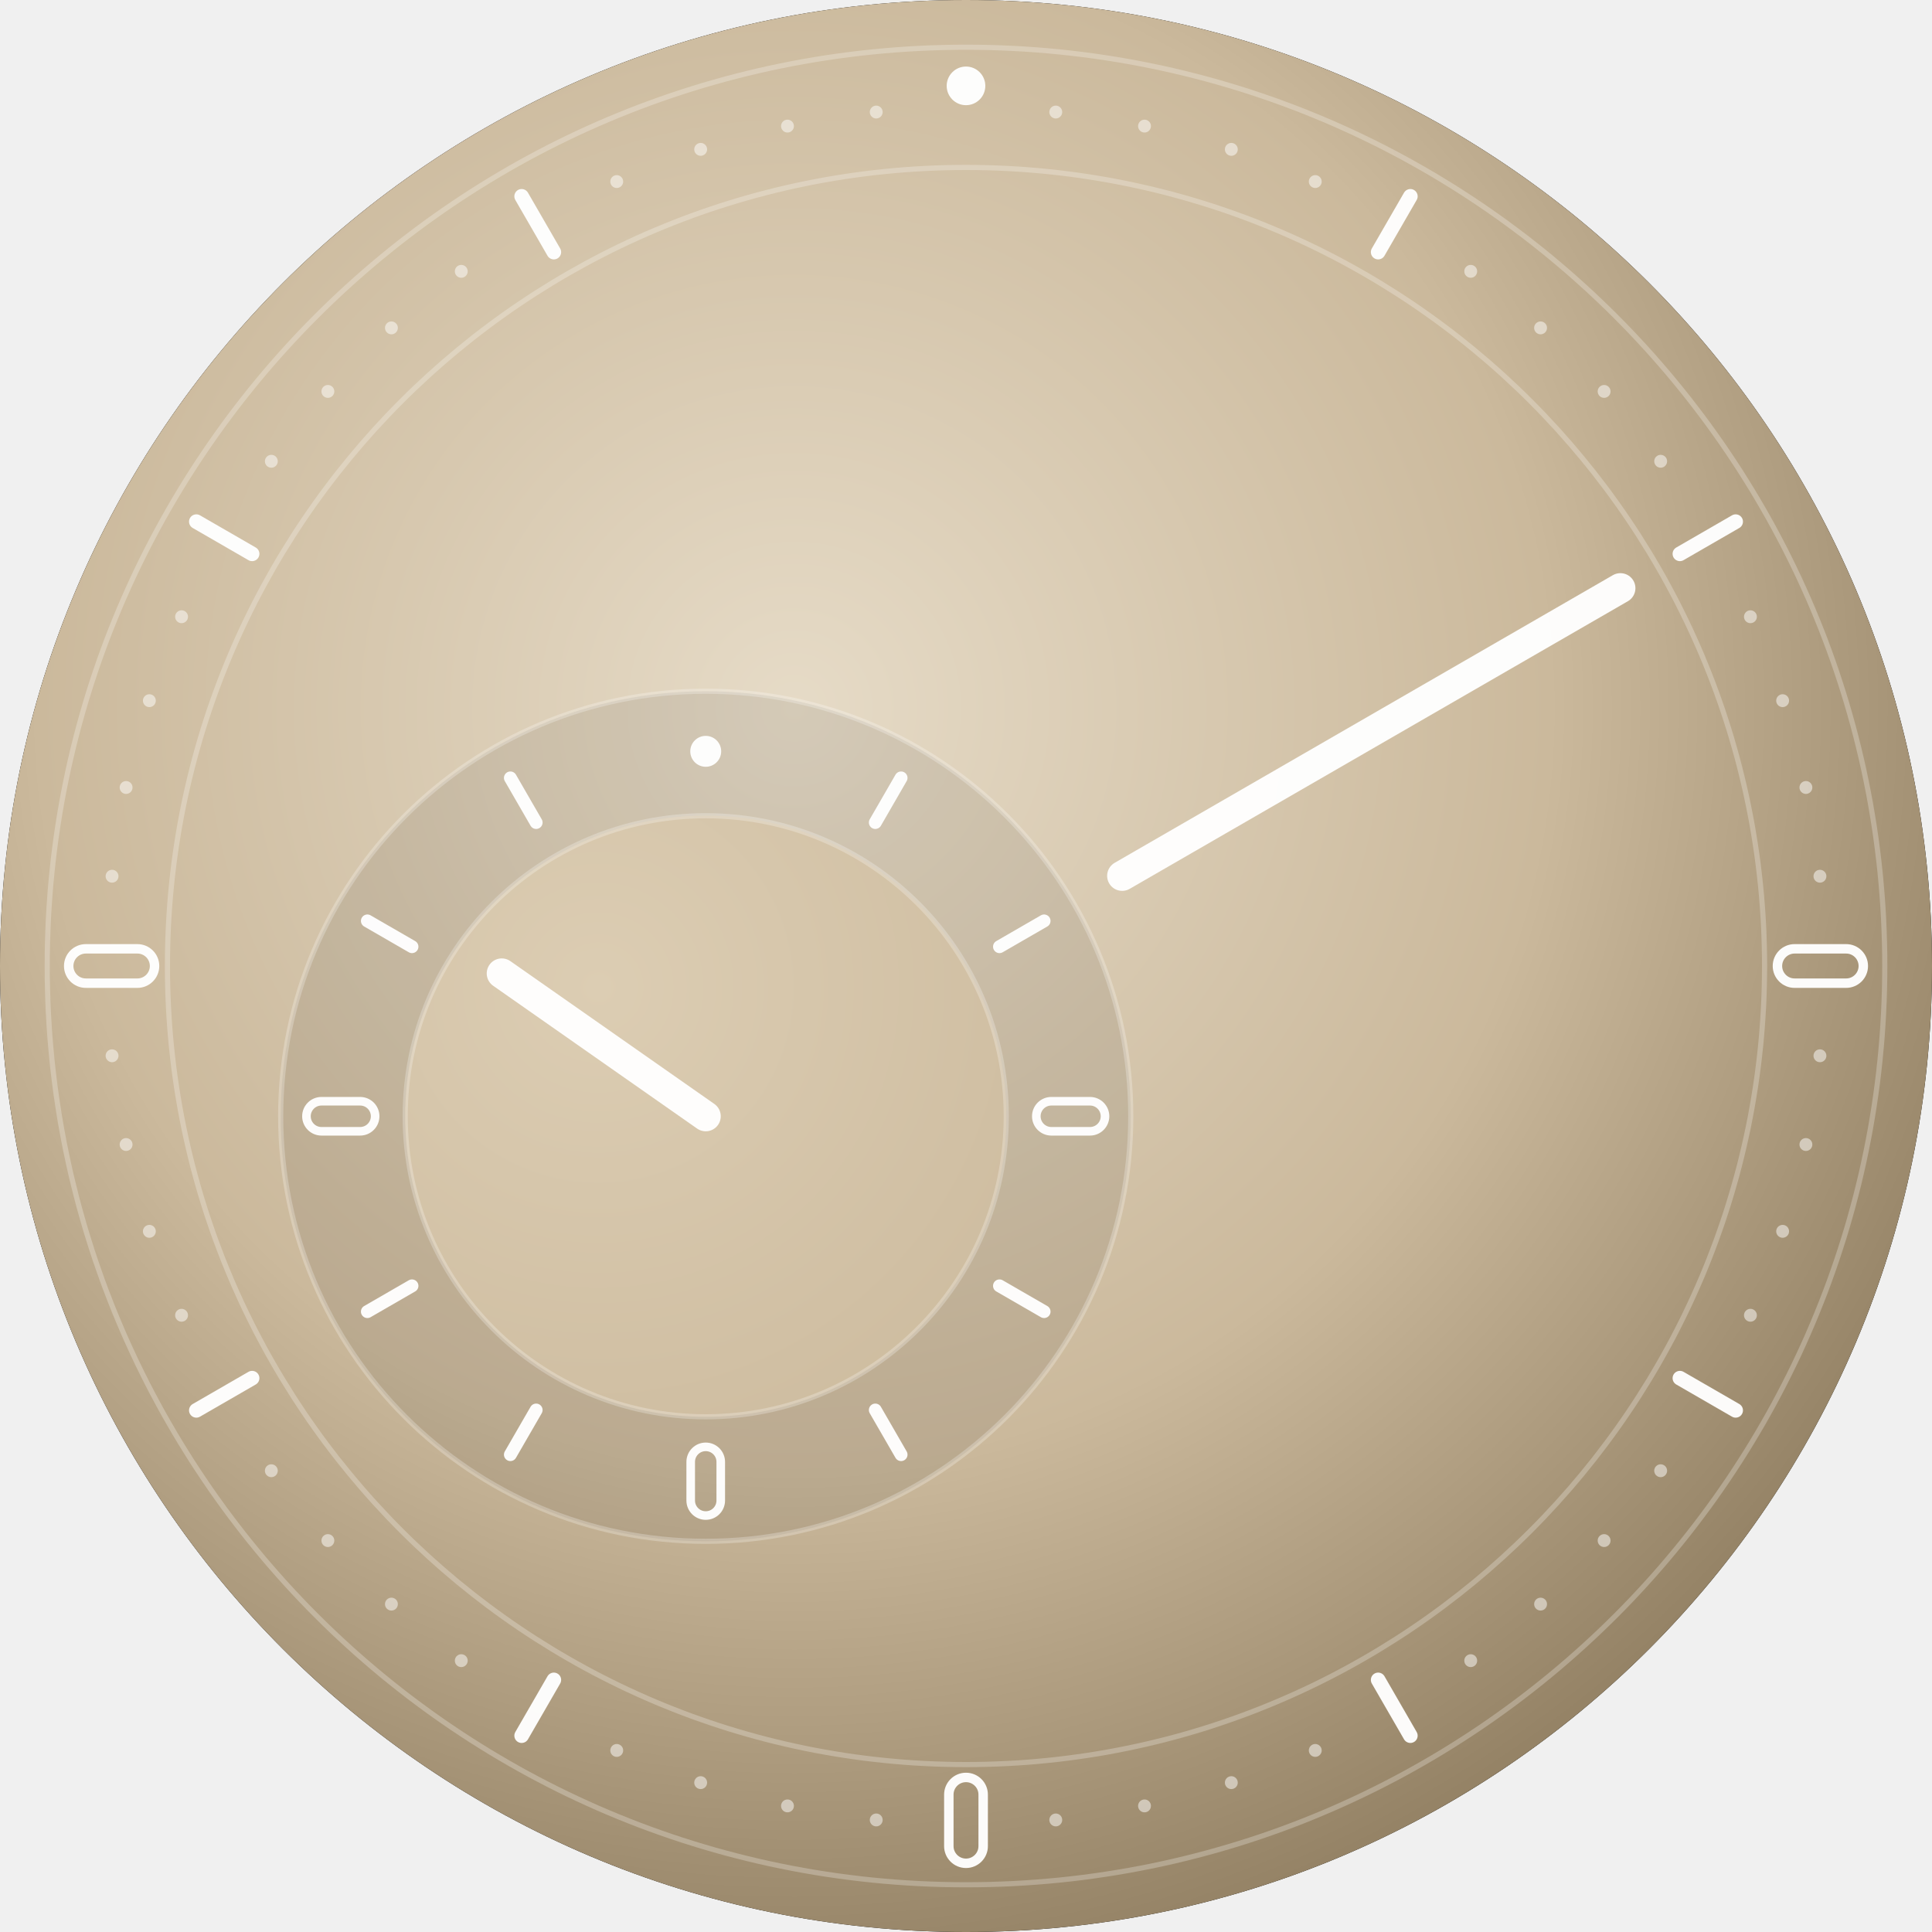
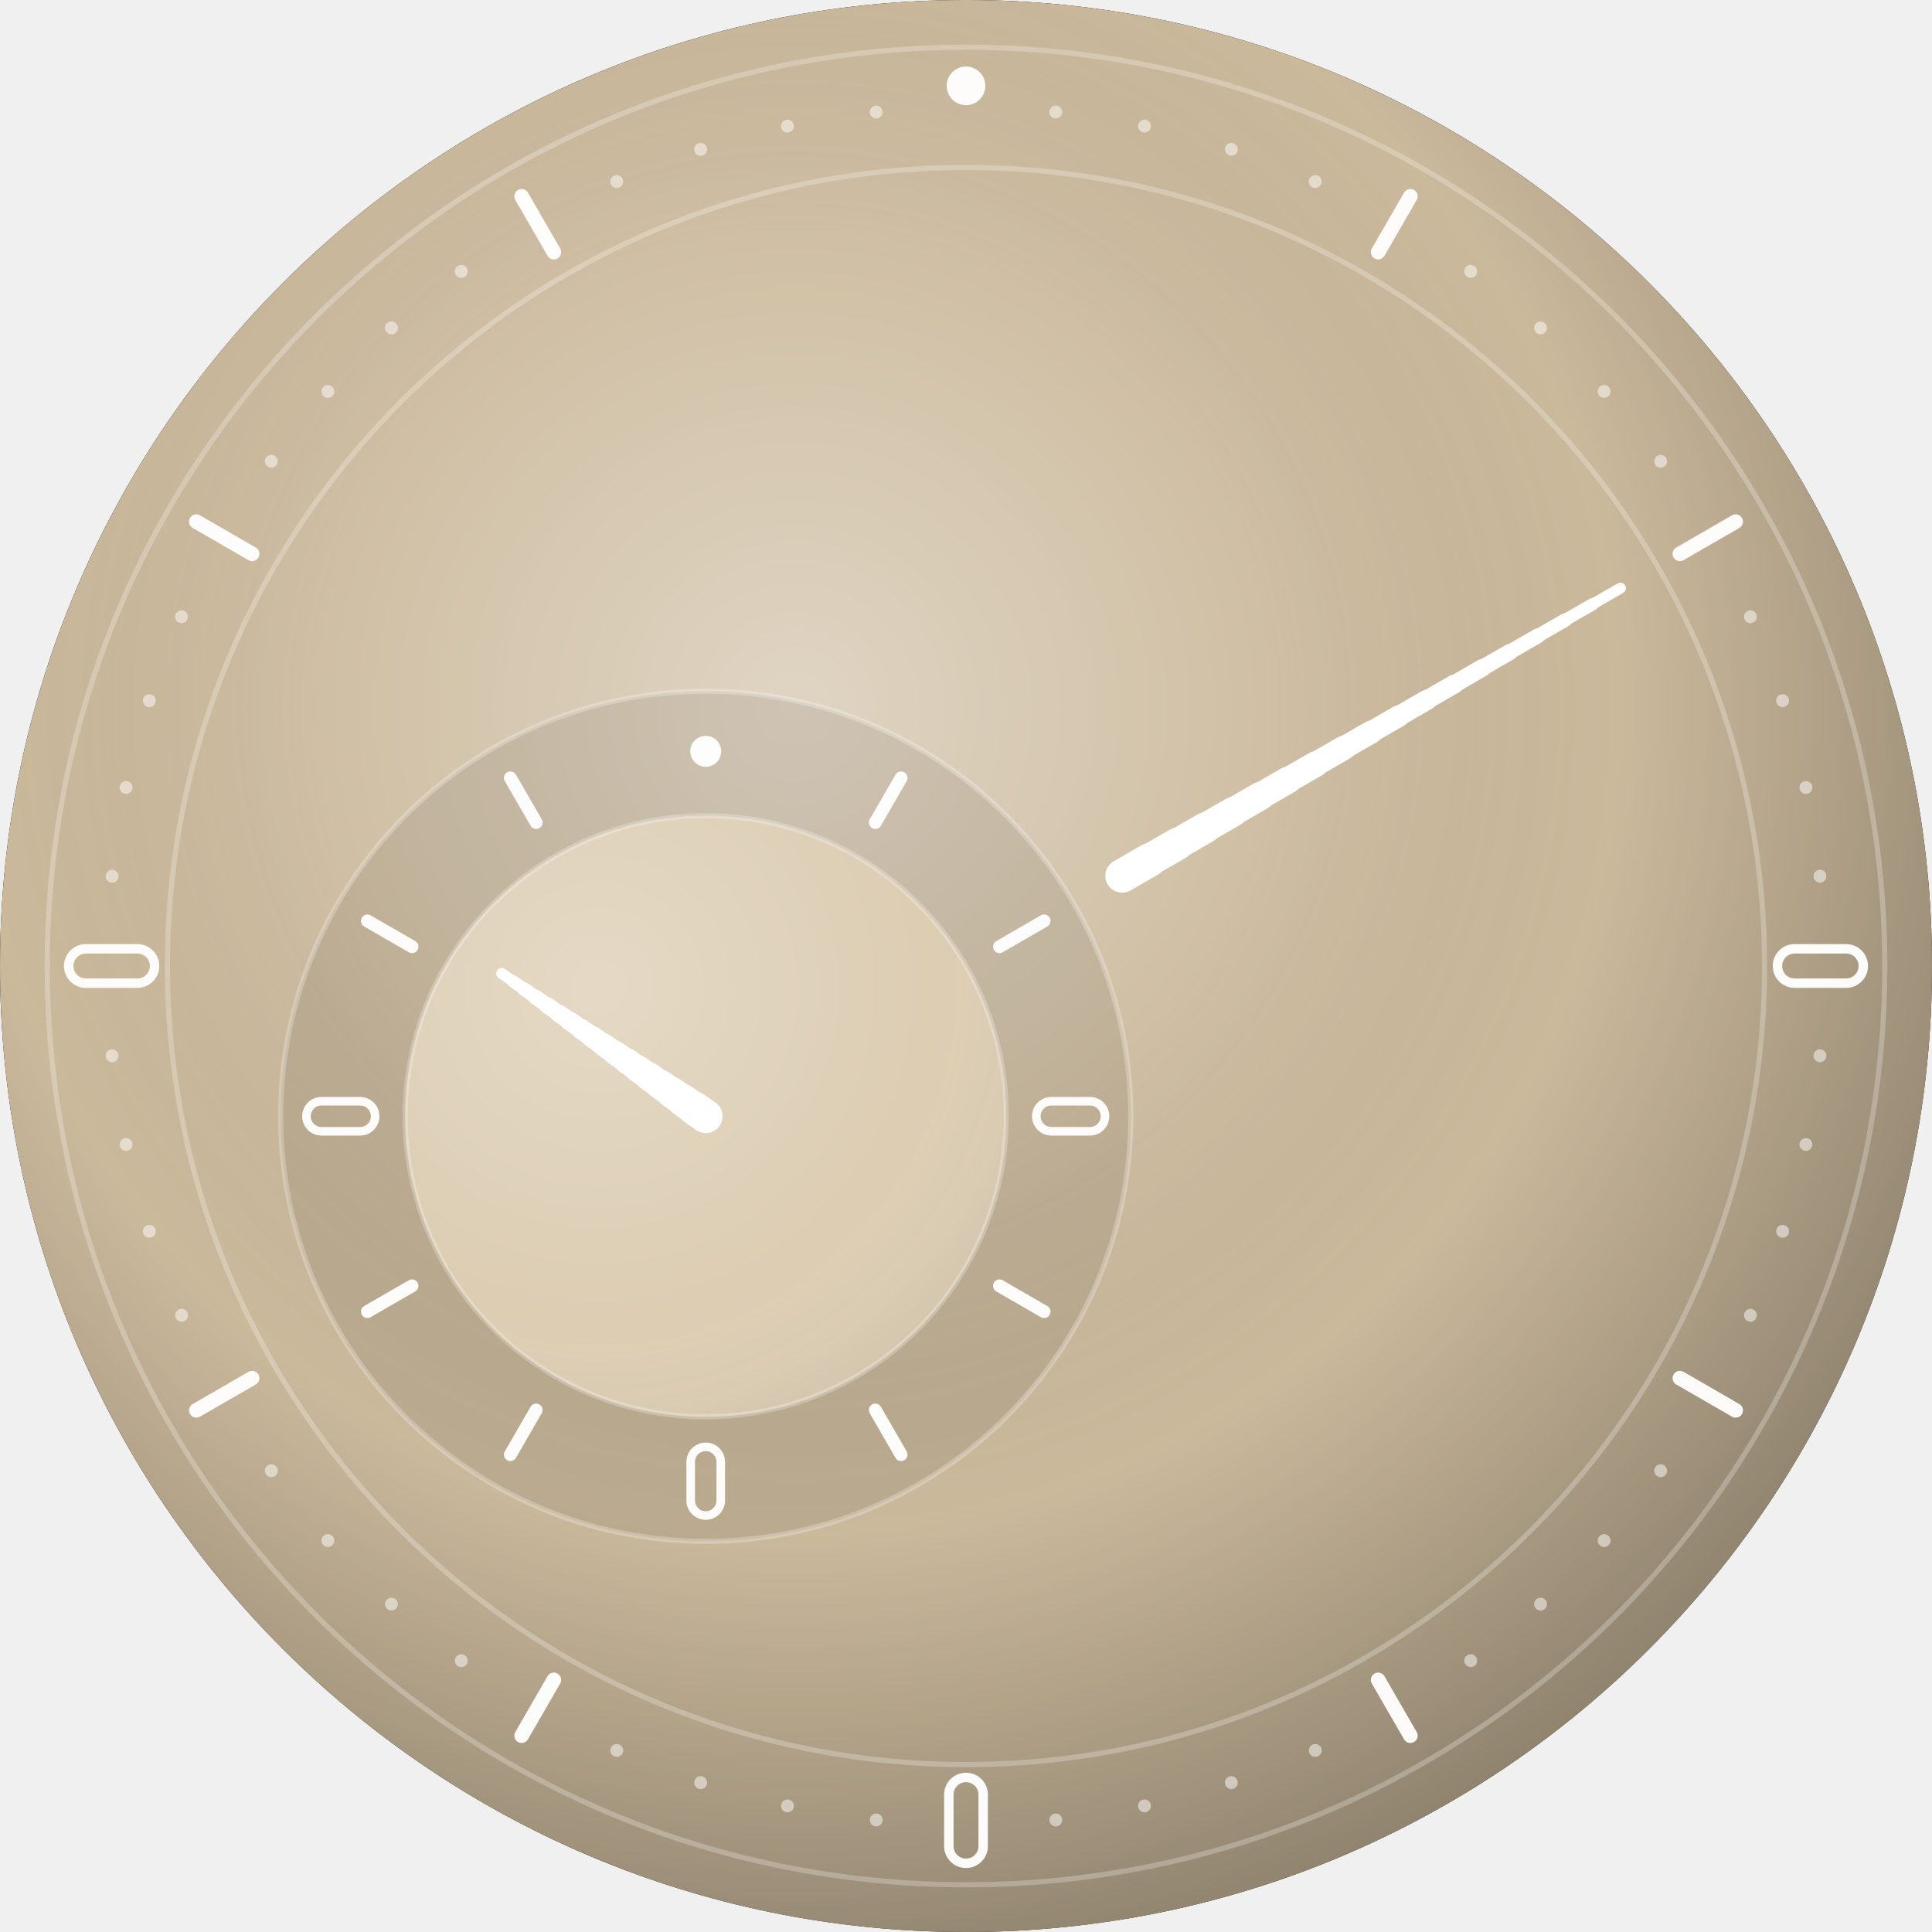
<svg xmlns="http://www.w3.org/2000/svg" viewBox="0 0 450 450" width="450" height="450">
  <defs>
    <radialGradient id="g-sand" gradientUnits="userSpaceOnUse" cx="185" cy="165" r="320">
-       <stop offset="0" stop-color="#E6DBC7" />
-       <stop offset="0.55" stop-color="#CBB99C" />
-       <stop offset="1" stop-color="#8A785B" />
+       <stop offset="0" stop-color="#FFFFFF" stop-opacity="0.400" />
+       <stop offset="0.35" stop-color="#FFFFFF" stop-opacity="0.078" />
+       <stop offset="0.6" stop-color="#000000" stop-opacity="0.000" />
+       <stop offset="1" stop-color="#000000" stop-opacity="0.349" />
    </radialGradient>
    <radialGradient id="s-sand" gradientUnits="userSpaceOnUse" cx="75" cy="70" r="140">
-       <stop offset="0" stop-color="#DCCDB3" />
-       <stop offset="1" stop-color="#CBB99C" />
+       <stop offset="0" stop-color="#FFFFFF" stop-opacity="0.251" />
+       <stop offset="0.55" stop-color="#FFFFFF" stop-opacity="0.000" />
+       <stop offset="1" stop-color="#000000" stop-opacity="0.149" />
    </radialGradient>
    <clipPath id="c-sand">
      <circle cx="225.0" cy="225.0" r="225.0" />
    </clipPath>
  </defs>
  <g clip-path="url(#c-sand)">
    <rect width="450" height="450" fill="#000" />
+     <circle cx="225.0" cy="225.0" r="225.0" fill="#CBB99C" />
    <circle cx="225.0" cy="225.0" r="225.0" fill="url(#g-sand)" />
    <circle cx="225.0" cy="225.0" r="214" fill="none" stroke="#fff" stroke-opacity="0.25" stroke-width="1.2" />
    <circle cx="225.0" cy="225.0" r="186" fill="none" stroke="#fff" stroke-opacity="0.25" stroke-width="1.2" />
    <circle cx="225" cy="20" r="4.5" fill="#FFFFFF" fill-opacity="0.961" />
    <circle cx="245.91" cy="26.1" r="1.5" fill="#FFFFFF" fill-opacity="0.502" />
    <circle cx="266.58" cy="29.37" r="1.5" fill="#FFFFFF" fill-opacity="0.502" />
    <circle cx="286.8" cy="34.79" r="1.5" fill="#FFFFFF" fill-opacity="0.502" />
    <circle cx="306.35" cy="42.29" r="1.5" fill="#FFFFFF" fill-opacity="0.502" />
    <line x1="321" y1="58.72" x2="328.5" y2="45.73" stroke="#FFFFFF" stroke-opacity="0.961" stroke-width="3.4" stroke-linecap="round" />
    <circle cx="342.56" cy="63.2" r="1.5" fill="#FFFFFF" fill-opacity="0.502" />
    <circle cx="358.83" cy="76.37" r="1.5" fill="#FFFFFF" fill-opacity="0.502" />
    <circle cx="373.63" cy="91.17" r="1.5" fill="#FFFFFF" fill-opacity="0.502" />
    <circle cx="386.8" cy="107.44" r="1.5" fill="#FFFFFF" fill-opacity="0.502" />
    <line x1="391.28" y1="129" x2="404.27" y2="121.5" stroke="#FFFFFF" stroke-opacity="0.961" stroke-width="3.4" stroke-linecap="round" />
    <circle cx="407.71" cy="143.65" r="1.5" fill="#FFFFFF" fill-opacity="0.502" />
    <circle cx="415.21" cy="163.2" r="1.5" fill="#FFFFFF" fill-opacity="0.502" />
    <circle cx="420.63" cy="183.42" r="1.5" fill="#FFFFFF" fill-opacity="0.502" />
    <circle cx="423.9" cy="204.09" r="1.5" fill="#FFFFFF" fill-opacity="0.502" />
    <rect x="221" y="16" width="8" height="20" rx="4.0" fill="none" stroke="#FFFFFF" stroke-opacity="0.961" stroke-width="2.2" transform="rotate(90 225 225)" />
    <circle cx="423.9" cy="245.91" r="1.5" fill="#FFFFFF" fill-opacity="0.502" />
    <circle cx="420.63" cy="266.58" r="1.5" fill="#FFFFFF" fill-opacity="0.502" />
    <circle cx="415.21" cy="286.8" r="1.5" fill="#FFFFFF" fill-opacity="0.502" />
    <circle cx="407.71" cy="306.35" r="1.5" fill="#FFFFFF" fill-opacity="0.502" />
    <line x1="391.28" y1="321" x2="404.27" y2="328.5" stroke="#FFFFFF" stroke-opacity="0.961" stroke-width="3.4" stroke-linecap="round" />
    <circle cx="386.8" cy="342.56" r="1.5" fill="#FFFFFF" fill-opacity="0.502" />
    <circle cx="373.63" cy="358.83" r="1.5" fill="#FFFFFF" fill-opacity="0.502" />
    <circle cx="358.83" cy="373.63" r="1.5" fill="#FFFFFF" fill-opacity="0.502" />
    <circle cx="342.56" cy="386.8" r="1.5" fill="#FFFFFF" fill-opacity="0.502" />
    <line x1="321" y1="391.28" x2="328.5" y2="404.27" stroke="#FFFFFF" stroke-opacity="0.961" stroke-width="3.4" stroke-linecap="round" />
    <circle cx="306.35" cy="407.71" r="1.5" fill="#FFFFFF" fill-opacity="0.502" />
    <circle cx="286.8" cy="415.21" r="1.5" fill="#FFFFFF" fill-opacity="0.502" />
    <circle cx="266.58" cy="420.63" r="1.5" fill="#FFFFFF" fill-opacity="0.502" />
    <circle cx="245.91" cy="423.9" r="1.5" fill="#FFFFFF" fill-opacity="0.502" />
    <rect x="221" y="16" width="8" height="20" rx="4.0" fill="none" stroke="#FFFFFF" stroke-opacity="0.961" stroke-width="2.2" transform="rotate(180 225 225)" />
    <circle cx="204.09" cy="423.9" r="1.5" fill="#FFFFFF" fill-opacity="0.502" />
    <circle cx="183.42" cy="420.63" r="1.5" fill="#FFFFFF" fill-opacity="0.502" />
    <circle cx="163.2" cy="415.21" r="1.5" fill="#FFFFFF" fill-opacity="0.502" />
    <circle cx="143.65" cy="407.71" r="1.5" fill="#FFFFFF" fill-opacity="0.502" />
    <line x1="129" y1="391.28" x2="121.5" y2="404.27" stroke="#FFFFFF" stroke-opacity="0.961" stroke-width="3.4" stroke-linecap="round" />
    <circle cx="107.44" cy="386.8" r="1.5" fill="#FFFFFF" fill-opacity="0.502" />
    <circle cx="91.17" cy="373.63" r="1.5" fill="#FFFFFF" fill-opacity="0.502" />
    <circle cx="76.37" cy="358.83" r="1.5" fill="#FFFFFF" fill-opacity="0.502" />
    <circle cx="63.2" cy="342.56" r="1.5" fill="#FFFFFF" fill-opacity="0.502" />
    <line x1="58.72" y1="321" x2="45.73" y2="328.5" stroke="#FFFFFF" stroke-opacity="0.961" stroke-width="3.4" stroke-linecap="round" />
    <circle cx="42.29" cy="306.35" r="1.5" fill="#FFFFFF" fill-opacity="0.502" />
    <circle cx="34.79" cy="286.8" r="1.5" fill="#FFFFFF" fill-opacity="0.502" />
    <circle cx="29.37" cy="266.58" r="1.5" fill="#FFFFFF" fill-opacity="0.502" />
    <circle cx="26.1" cy="245.91" r="1.5" fill="#FFFFFF" fill-opacity="0.502" />
    <rect x="221" y="16" width="8" height="20" rx="4.0" fill="none" stroke="#FFFFFF" stroke-opacity="0.961" stroke-width="2.2" transform="rotate(270 225 225)" />
    <circle cx="26.1" cy="204.09" r="1.5" fill="#FFFFFF" fill-opacity="0.502" />
    <circle cx="29.37" cy="183.42" r="1.5" fill="#FFFFFF" fill-opacity="0.502" />
    <circle cx="34.79" cy="163.2" r="1.5" fill="#FFFFFF" fill-opacity="0.502" />
    <circle cx="42.29" cy="143.65" r="1.5" fill="#FFFFFF" fill-opacity="0.502" />
    <line x1="58.72" y1="129" x2="45.73" y2="121.5" stroke="#FFFFFF" stroke-opacity="0.961" stroke-width="3.4" stroke-linecap="round" />
    <circle cx="63.2" cy="107.44" r="1.5" fill="#FFFFFF" fill-opacity="0.502" />
    <circle cx="76.37" cy="91.17" r="1.5" fill="#FFFFFF" fill-opacity="0.502" />
    <circle cx="91.17" cy="76.37" r="1.5" fill="#FFFFFF" fill-opacity="0.502" />
    <circle cx="107.44" cy="63.2" r="1.5" fill="#FFFFFF" fill-opacity="0.502" />
    <line x1="129" y1="58.72" x2="121.5" y2="45.73" stroke="#FFFFFF" stroke-opacity="0.961" stroke-width="3.4" stroke-linecap="round" />
    <circle cx="143.65" cy="42.29" r="1.5" fill="#FFFFFF" fill-opacity="0.502" />
    <circle cx="163.2" cy="34.79" r="1.5" fill="#FFFFFF" fill-opacity="0.502" />
    <circle cx="183.42" cy="29.37" r="1.5" fill="#FFFFFF" fill-opacity="0.502" />
    <circle cx="204.09" cy="26.1" r="1.5" fill="#FFFFFF" fill-opacity="0.502" />
    <g transform="rotate(60 225.0 225.0)">
-       <line x1="225.0" y1="183.0" x2="225.0" y2="49.0" stroke="#FFFFFF" stroke-opacity="0.961" stroke-width="7" stroke-linecap="round" />
+       <g>
+         <line x1="225" y1="183" x2="225" y2="175.56" stroke="#fff" stroke-width="7.84" stroke-linecap="round" />
+         <line x1="225" y1="175.56" x2="225" y2="168.11" stroke="#fff" stroke-width="7.53" stroke-linecap="round" />
+         <line x1="225" y1="168.11" x2="225" y2="160.67" stroke="#fff" stroke-width="7.22" stroke-linecap="round" />
+         <line x1="225" y1="160.67" x2="225" y2="153.22" stroke="#fff" stroke-width="6.91" stroke-linecap="round" />
+         <line x1="225" y1="153.22" x2="225" y2="145.78" stroke="#fff" stroke-width="6.6" stroke-linecap="round" />
+         <line x1="225" y1="145.78" x2="225" y2="138.33" stroke="#fff" stroke-width="6.29" stroke-linecap="round" />
+         <line x1="225" y1="138.33" x2="225" y2="130.89" stroke="#fff" stroke-width="5.98" stroke-linecap="round" />
+         <line x1="225" y1="130.89" x2="225" y2="123.44" stroke="#fff" stroke-width="5.67" stroke-linecap="round" />
+         <line x1="225" y1="123.44" x2="225" y2="116" stroke="#fff" stroke-width="5.36" stroke-linecap="round" />
+         <line x1="225" y1="116" x2="225" y2="108.56" stroke="#fff" stroke-width="5.04" stroke-linecap="round" />
+         <line x1="225" y1="108.56" x2="225" y2="101.11" stroke="#fff" stroke-width="4.73" stroke-linecap="round" />
+         <line x1="225" y1="101.11" x2="225" y2="93.67" stroke="#fff" stroke-width="4.42" stroke-linecap="round" />
+         <line x1="225" y1="93.67" x2="225" y2="86.22" stroke="#fff" stroke-width="4.11" stroke-linecap="round" />
+         <line x1="225" y1="86.22" x2="225" y2="78.78" stroke="#fff" stroke-width="3.8" stroke-linecap="round" />
+         <line x1="225" y1="78.78" x2="225" y2="71.33" stroke="#fff" stroke-width="3.49" stroke-linecap="round" />
+         <line x1="225" y1="71.33" x2="225" y2="63.89" stroke="#fff" stroke-width="3.18" stroke-linecap="round" />
+         <line x1="225" y1="63.89" x2="225" y2="56.44" stroke="#fff" stroke-width="2.87" stroke-linecap="round" />
+         <line x1="225" y1="56.44" x2="225" y2="49" stroke="#fff" stroke-width="2.56" stroke-linecap="round" />
+       </g>
      <g transform="translate(125 195) rotate(-60 100 100)">
        <circle cx="100" cy="100" r="99" fill="#000" fill-opacity="0.08" stroke="#fff" stroke-opacity="0.25" stroke-width="1.2" />
+         <circle cx="100" cy="100" r="70" fill="#DCCDB3" />
        <circle cx="100" cy="100" r="70" fill="url(#s-sand)" stroke="#fff" stroke-opacity="0.25" stroke-width="1.2" />
        <circle cx="100" cy="15" r="3.6" fill="#FFFFFF" fill-opacity="0.961" />
        <line x1="139.5" y1="31.58" x2="145.5" y2="21.19" stroke="#FFFFFF" stroke-opacity="0.961" stroke-width="3" stroke-linecap="round" />
        <line x1="168.42" y1="60.5" x2="178.81" y2="54.5" stroke="#FFFFFF" stroke-opacity="0.961" stroke-width="3" stroke-linecap="round" />
        <rect x="96.5" y="7" width="7" height="16" rx="3.5" fill="none" stroke="#FFFFFF" stroke-opacity="0.961" stroke-width="2" transform="rotate(90 100 100)" />
        <line x1="168.42" y1="139.5" x2="178.81" y2="145.5" stroke="#FFFFFF" stroke-opacity="0.961" stroke-width="3" stroke-linecap="round" />
        <line x1="139.5" y1="168.42" x2="145.5" y2="178.81" stroke="#FFFFFF" stroke-opacity="0.961" stroke-width="3" stroke-linecap="round" />
        <rect x="96.5" y="7" width="7" height="16" rx="3.5" fill="none" stroke="#FFFFFF" stroke-opacity="0.961" stroke-width="2" transform="rotate(180 100 100)" />
        <line x1="60.5" y1="168.42" x2="54.5" y2="178.81" stroke="#FFFFFF" stroke-opacity="0.961" stroke-width="3" stroke-linecap="round" />
        <line x1="31.58" y1="139.5" x2="21.19" y2="145.5" stroke="#FFFFFF" stroke-opacity="0.961" stroke-width="3" stroke-linecap="round" />
        <rect x="96.5" y="7" width="7" height="16" rx="3.5" fill="none" stroke="#FFFFFF" stroke-opacity="0.961" stroke-width="2" transform="rotate(270 100 100)" />
        <line x1="31.58" y1="60.5" x2="21.19" y2="54.5" stroke="#FFFFFF" stroke-opacity="0.961" stroke-width="3" stroke-linecap="round" />
        <line x1="60.5" y1="31.58" x2="54.5" y2="21.19" stroke="#FFFFFF" stroke-opacity="0.961" stroke-width="3" stroke-linecap="round" />
-         <line x1="100" y1="100" x2="100" y2="42" stroke="#FFFFFF" stroke-opacity="0.961" stroke-width="7" stroke-linecap="round" transform="rotate(305 100 100)" />
+         <g transform="rotate(305 100 100)">
+           <line x1="100" y1="100" x2="100" y2="96.78" stroke="#fff" stroke-width="7.84" stroke-linecap="round" />
+           <line x1="100" y1="96.78" x2="100" y2="93.56" stroke="#fff" stroke-width="7.53" stroke-linecap="round" />
+           <line x1="100" y1="93.56" x2="100" y2="90.33" stroke="#fff" stroke-width="7.22" stroke-linecap="round" />
+           <line x1="100" y1="90.33" x2="100" y2="87.11" stroke="#fff" stroke-width="6.91" stroke-linecap="round" />
+           <line x1="100" y1="87.11" x2="100" y2="83.89" stroke="#fff" stroke-width="6.6" stroke-linecap="round" />
+           <line x1="100" y1="83.89" x2="100" y2="80.67" stroke="#fff" stroke-width="6.29" stroke-linecap="round" />
+           <line x1="100" y1="80.67" x2="100" y2="77.44" stroke="#fff" stroke-width="5.98" stroke-linecap="round" />
+           <line x1="100" y1="77.44" x2="100" y2="74.22" stroke="#fff" stroke-width="5.67" stroke-linecap="round" />
+           <line x1="100" y1="74.22" x2="100" y2="71" stroke="#fff" stroke-width="5.36" stroke-linecap="round" />
+           <line x1="100" y1="71" x2="100" y2="67.78" stroke="#fff" stroke-width="5.04" stroke-linecap="round" />
+           <line x1="100" y1="67.78" x2="100" y2="64.56" stroke="#fff" stroke-width="4.73" stroke-linecap="round" />
+           <line x1="100" y1="64.56" x2="100" y2="61.33" stroke="#fff" stroke-width="4.42" stroke-linecap="round" />
+           <line x1="100" y1="61.33" x2="100" y2="58.11" stroke="#fff" stroke-width="4.11" stroke-linecap="round" />
+           <line x1="100" y1="58.11" x2="100" y2="54.89" stroke="#fff" stroke-width="3.8" stroke-linecap="round" />
+           <line x1="100" y1="54.89" x2="100" y2="51.67" stroke="#fff" stroke-width="3.49" stroke-linecap="round" />
+           <line x1="100" y1="51.67" x2="100" y2="48.44" stroke="#fff" stroke-width="3.18" stroke-linecap="round" />
+           <line x1="100" y1="48.44" x2="100" y2="45.22" stroke="#fff" stroke-width="2.87" stroke-linecap="round" />
+           <line x1="100" y1="45.22" x2="100" y2="42" stroke="#fff" stroke-width="2.56" stroke-linecap="round" />
+         </g>
      </g>
    </g>
  </g>
</svg>
